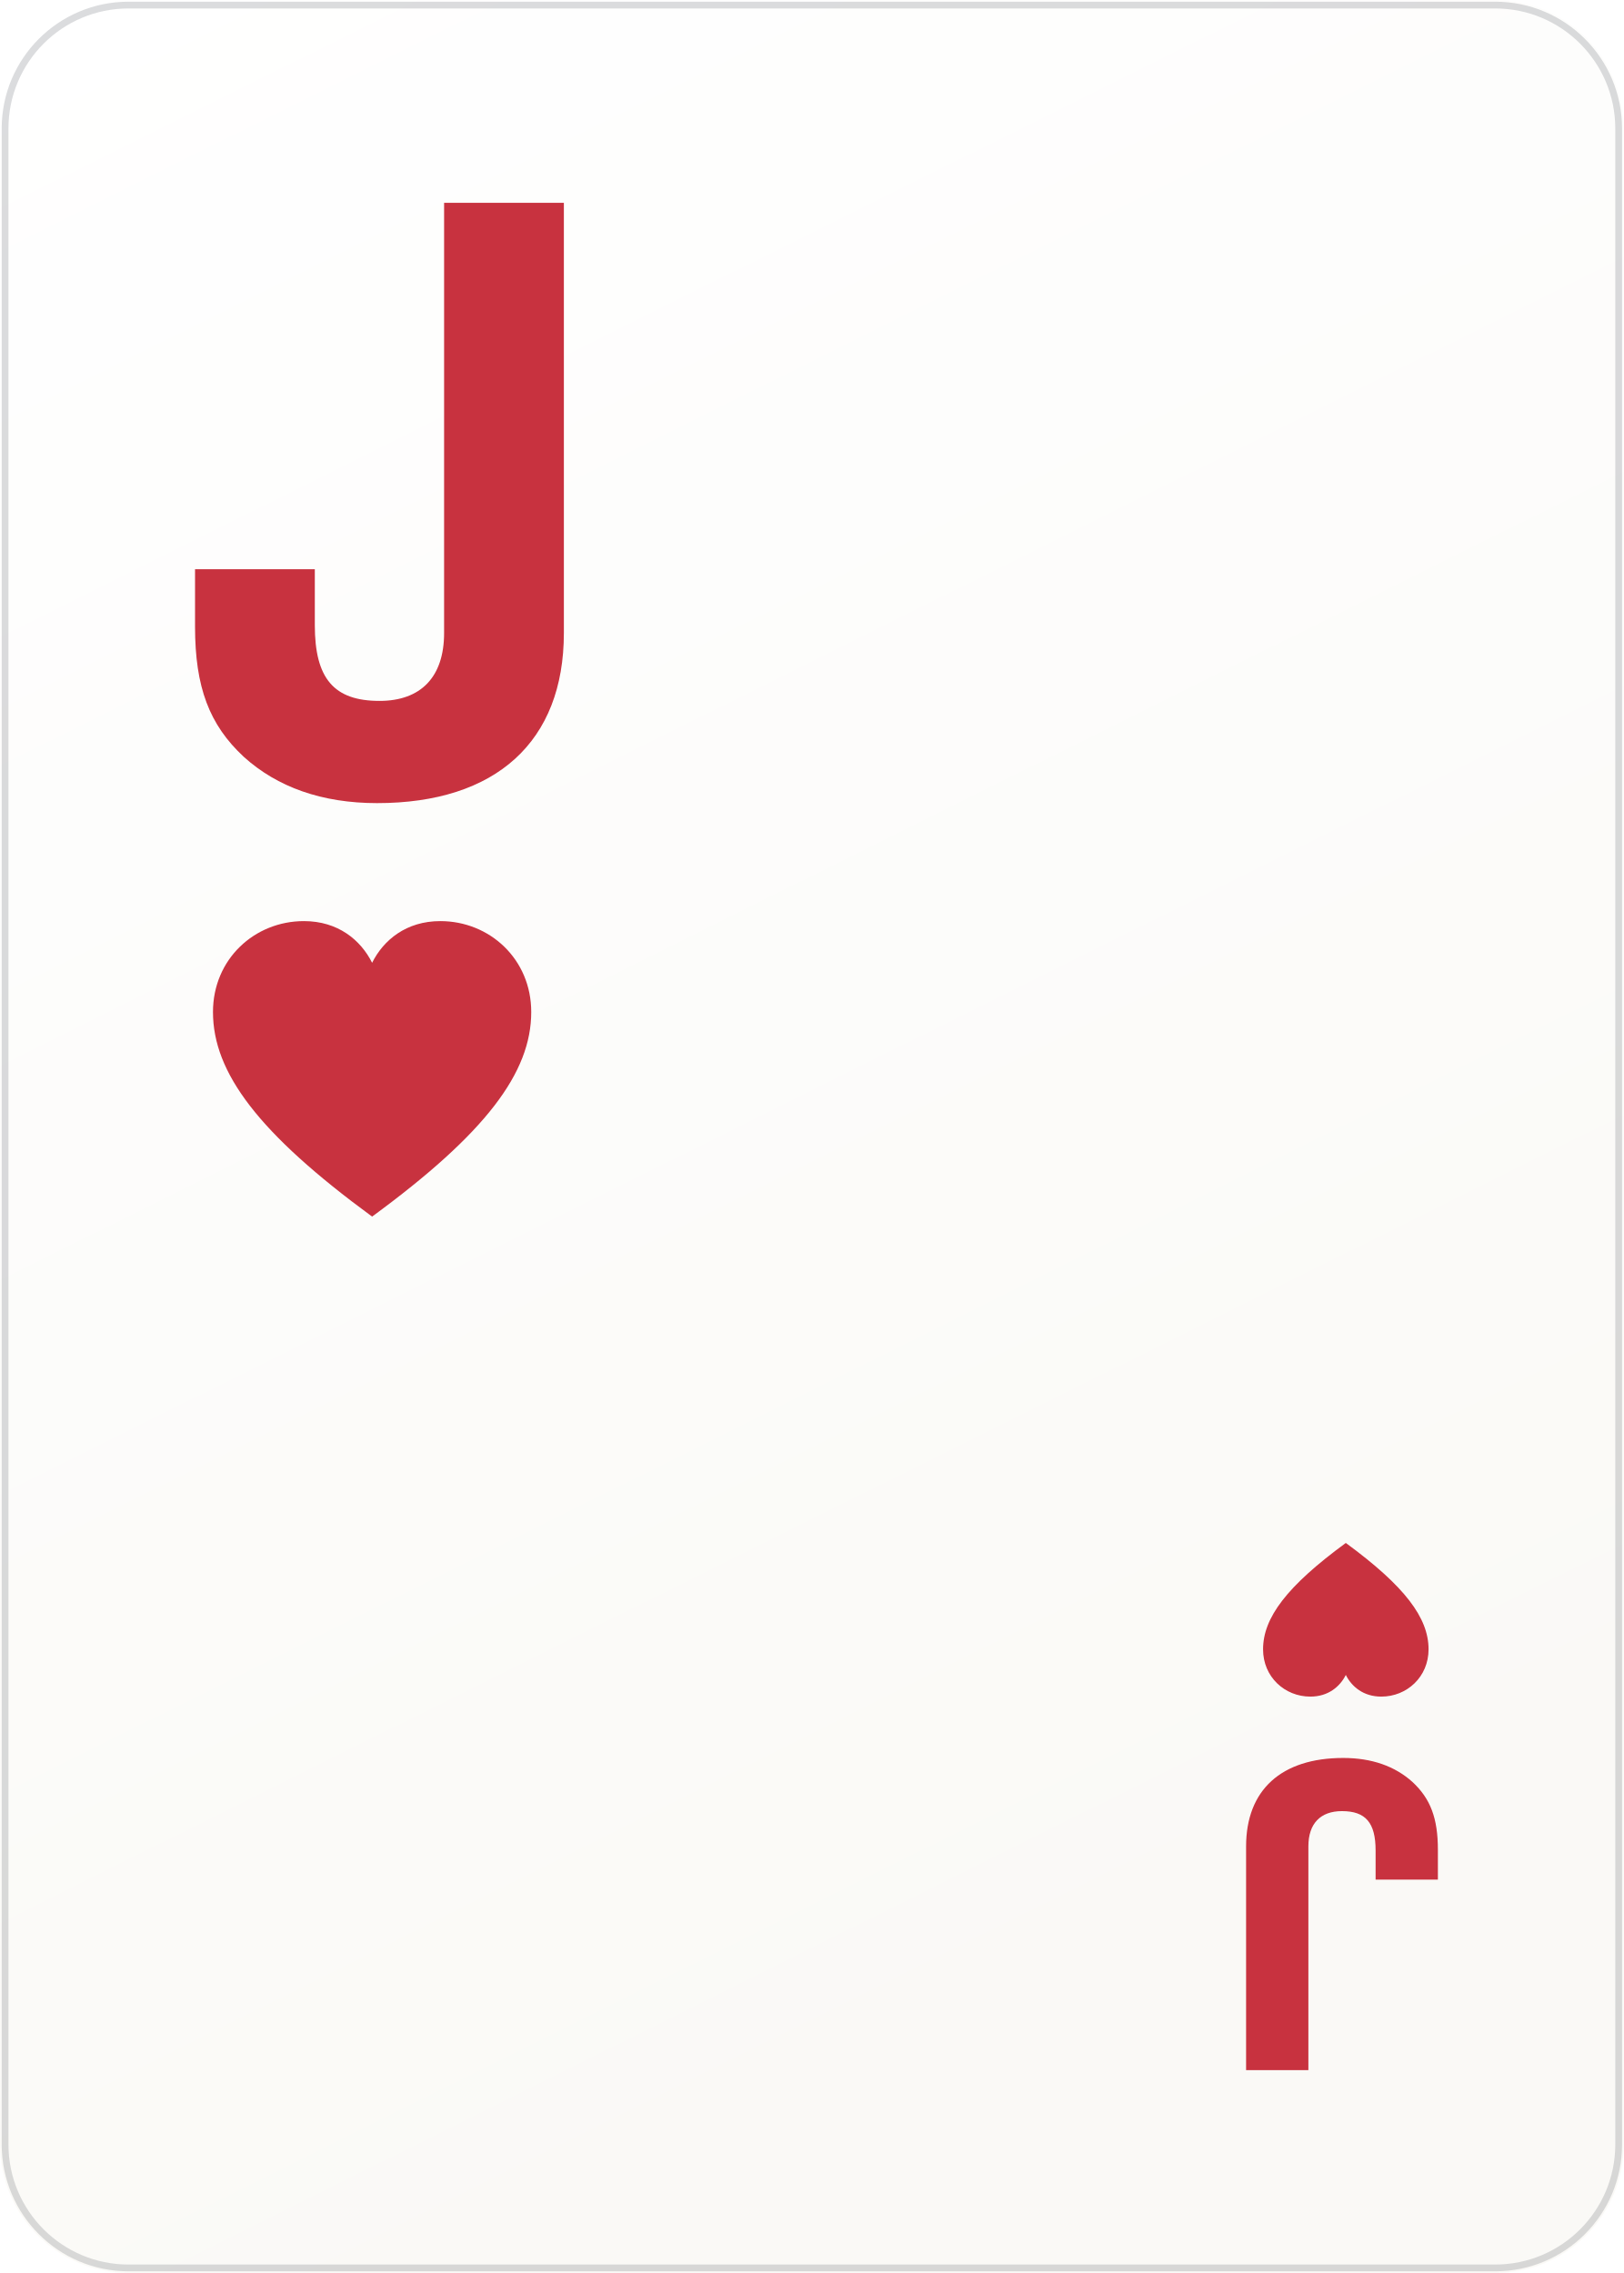
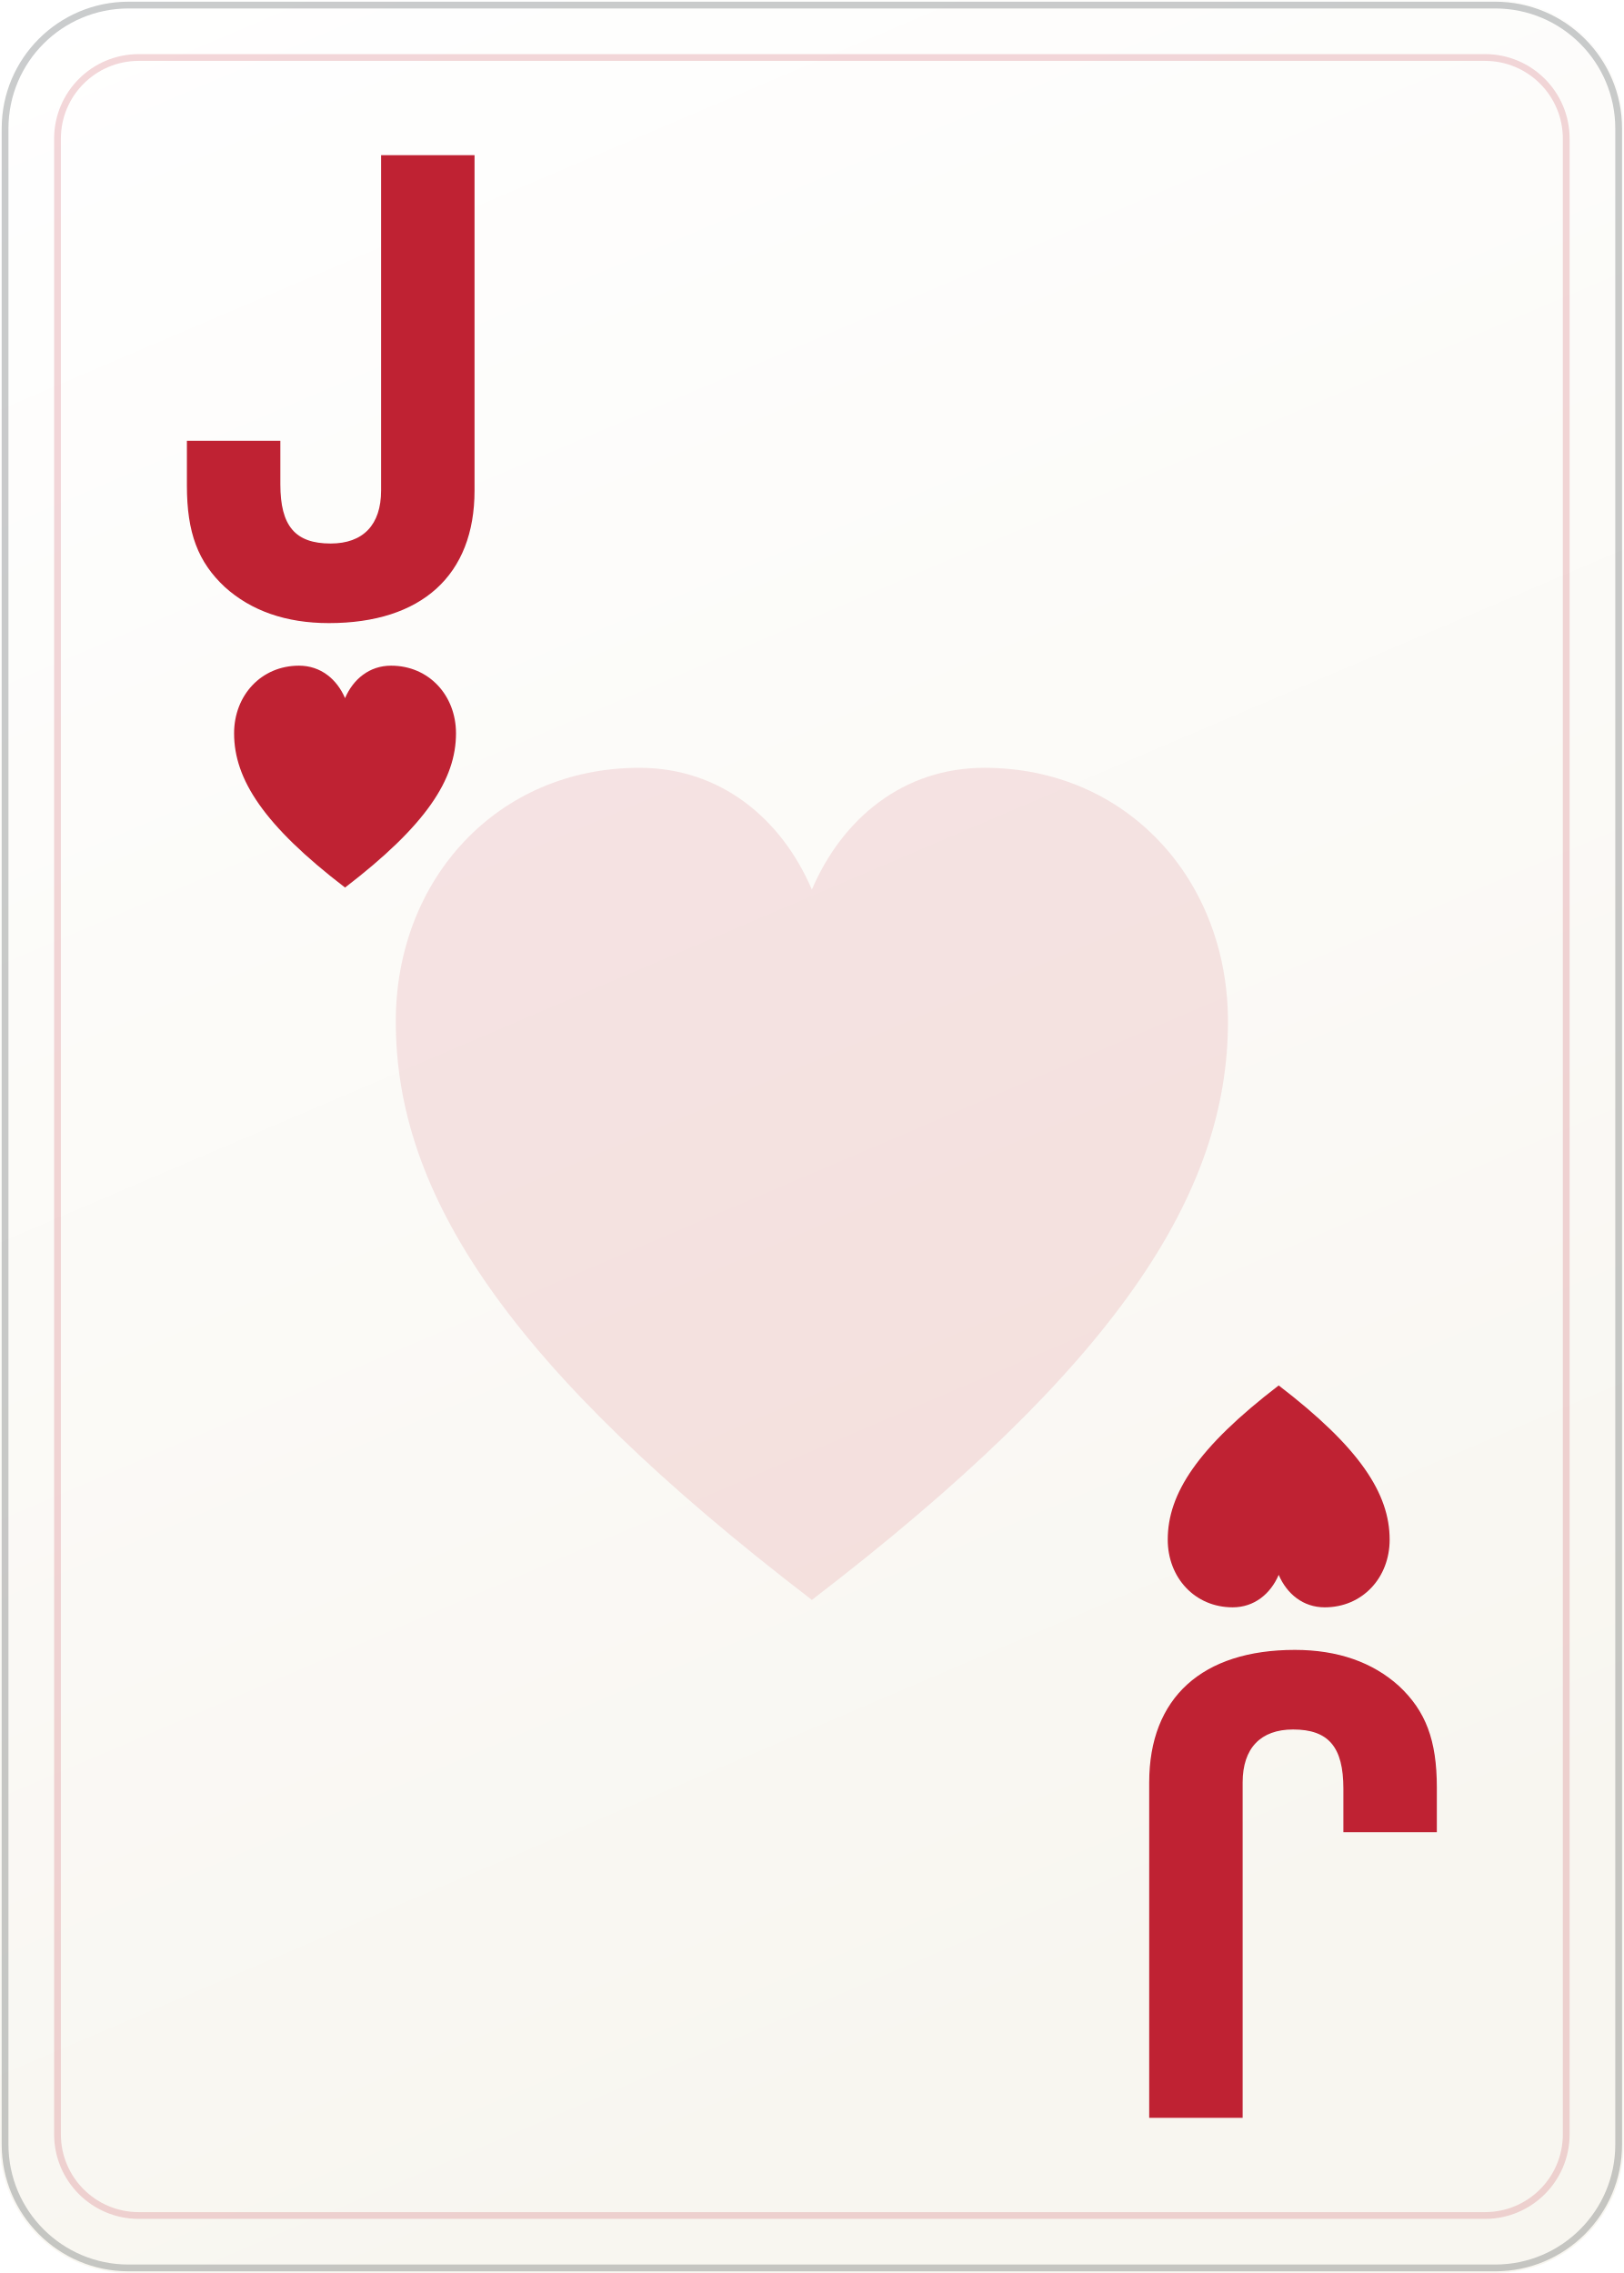
<svg xmlns="http://www.w3.org/2000/svg" viewBox="0 0 240 336" width="240" height="336">
  <defs>
-     <linearGradient id="g" x1="0" y1="0" x2=".35" y2="1">
+     <linearGradient id="g" x1="0" y1="0" x2=".3" y2="1">
      <stop offset="0" stop-color="#ffffff" />
-       <stop offset="1" stop-color="#faf9f6" />
+       <stop offset="1" stop-color="#f8f6f0" />
    </linearGradient>
    <clipPath id="c">
      <rect width="240" height="336" rx="19" />
    </clipPath>
  </defs>
  <g clip-path="url(#c)">
    <rect width="240" height="336" fill="url(#g)" />
-     <g transform="translate(26 30)">
-       <text x="0" y="86" font-family="'Helvetica Neue', Helvetica, Arial, sans-serif" font-size="118" font-weight="700" letter-spacing="-3" fill="#c8323f">J</text>
-       <g transform="translate(1 100) scale(.56)" fill="#c8323f">
-         <path d="M50 89C20 67 8 51 8 35 8 21 19 11 32 11c9 0 15 5 18 11 3-6 9-11 18-11 13 0 24 10 24 24 0 16-12 32-42 54z" />
+     <rect x="8.5" y="8.5" width="223" height="319" rx="12" fill="none" stroke="#bf2233" stroke-opacity=".18" />
+     <g transform="translate(45 97) scale(1.50)" fill="#bf2233" fill-opacity="0.11">
+       <path d="M50 93C20 70 9 53 9 36 9 22 19 11 33 11c8 0 14 5 17 12 3-7 9-12 17-12 14 0 24 11 24 25 0 17-11 34-41 57z" />
+     </g>
+     <g transform="translate(20 22)">
+       <text x="31" y="68" text-anchor="middle" font-family="'Helvetica Neue', Helvetica, Arial, sans-serif" font-size="92" font-weight="700" letter-spacing="-2" fill="#bf2233">J</text>
+       <g transform="translate(11 72) scale(.40)" fill="#bf2233">
+         <path d="M50 93C20 70 9 53 9 36 9 22 19 11 33 11c8 0 14 5 17 12 3-7 9-12 17-12 14 0 24 11 24 25 0 17-11 34-41 57z" />
      </g>
    </g>
-     <g transform="translate(214 306) rotate(180) scale(.52)">
-       <text x="0" y="86" font-family="'Helvetica Neue', Helvetica, Arial, sans-serif" font-size="118" font-weight="700" letter-spacing="-3" fill="#c8323f">J</text>
-       <g transform="translate(1 100) scale(.56)" fill="#c8323f">
-         <path d="M50 89C20 67 8 51 8 35 8 21 19 11 32 11c9 0 15 5 18 11 3-6 9-11 18-11 13 0 24 10 24 24 0 16-12 32-42 54z" />
+     <g transform="translate(220 314) rotate(180)">
+       <text x="31" y="68" text-anchor="middle" font-family="'Helvetica Neue', Helvetica, Arial, sans-serif" font-size="92" font-weight="700" letter-spacing="-2" fill="#bf2233">J</text>
+       <g transform="translate(11 72) scale(.40)" fill="#bf2233">
+         <path d="M50 93C20 70 9 53 9 36 9 22 19 11 33 11c8 0 14 5 17 12 3-7 9-12 17-12 14 0 24 11 24 25 0 17-11 34-41 57z" />
      </g>
    </g>
  </g>
-   <rect x=".75" y=".75" width="238.5" height="334.5" rx="18.25" fill="none" stroke="#1d2430" stroke-opacity=".16" />
+   <rect x=".75" y=".75" width="238.5" height="334.5" rx="18.25" fill="none" stroke="#12181f" stroke-opacity=".22" />
</svg>
